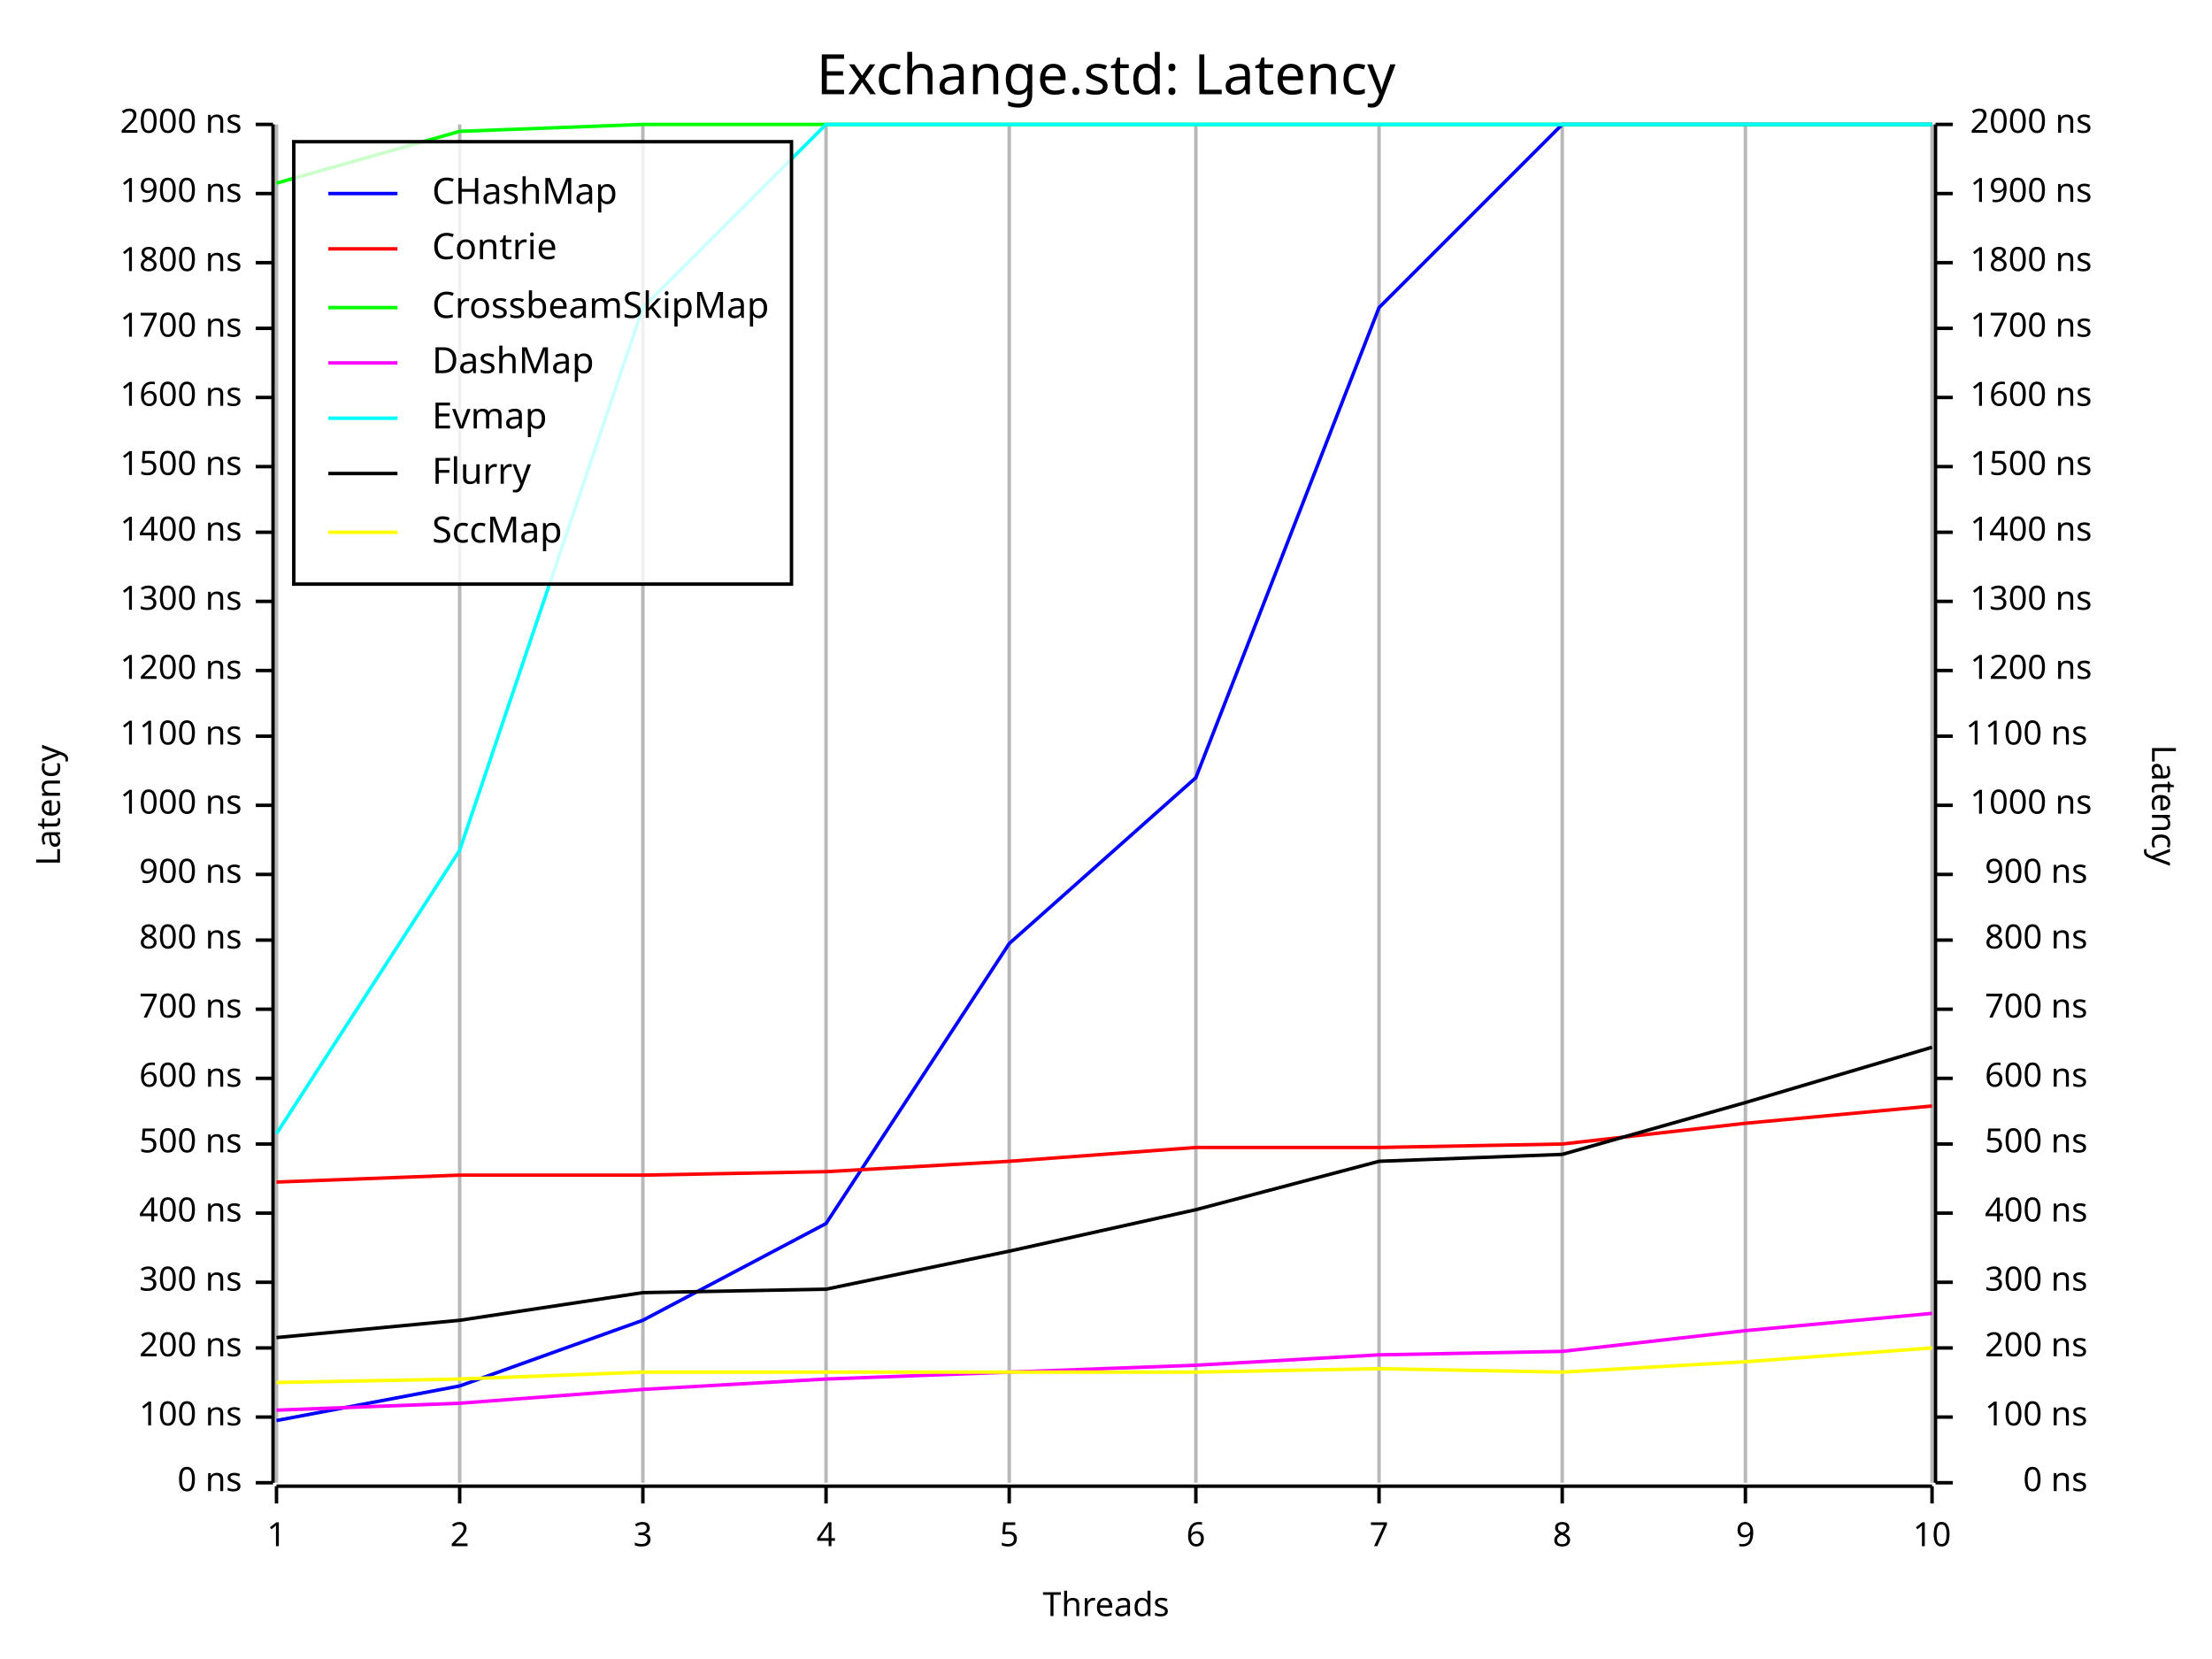
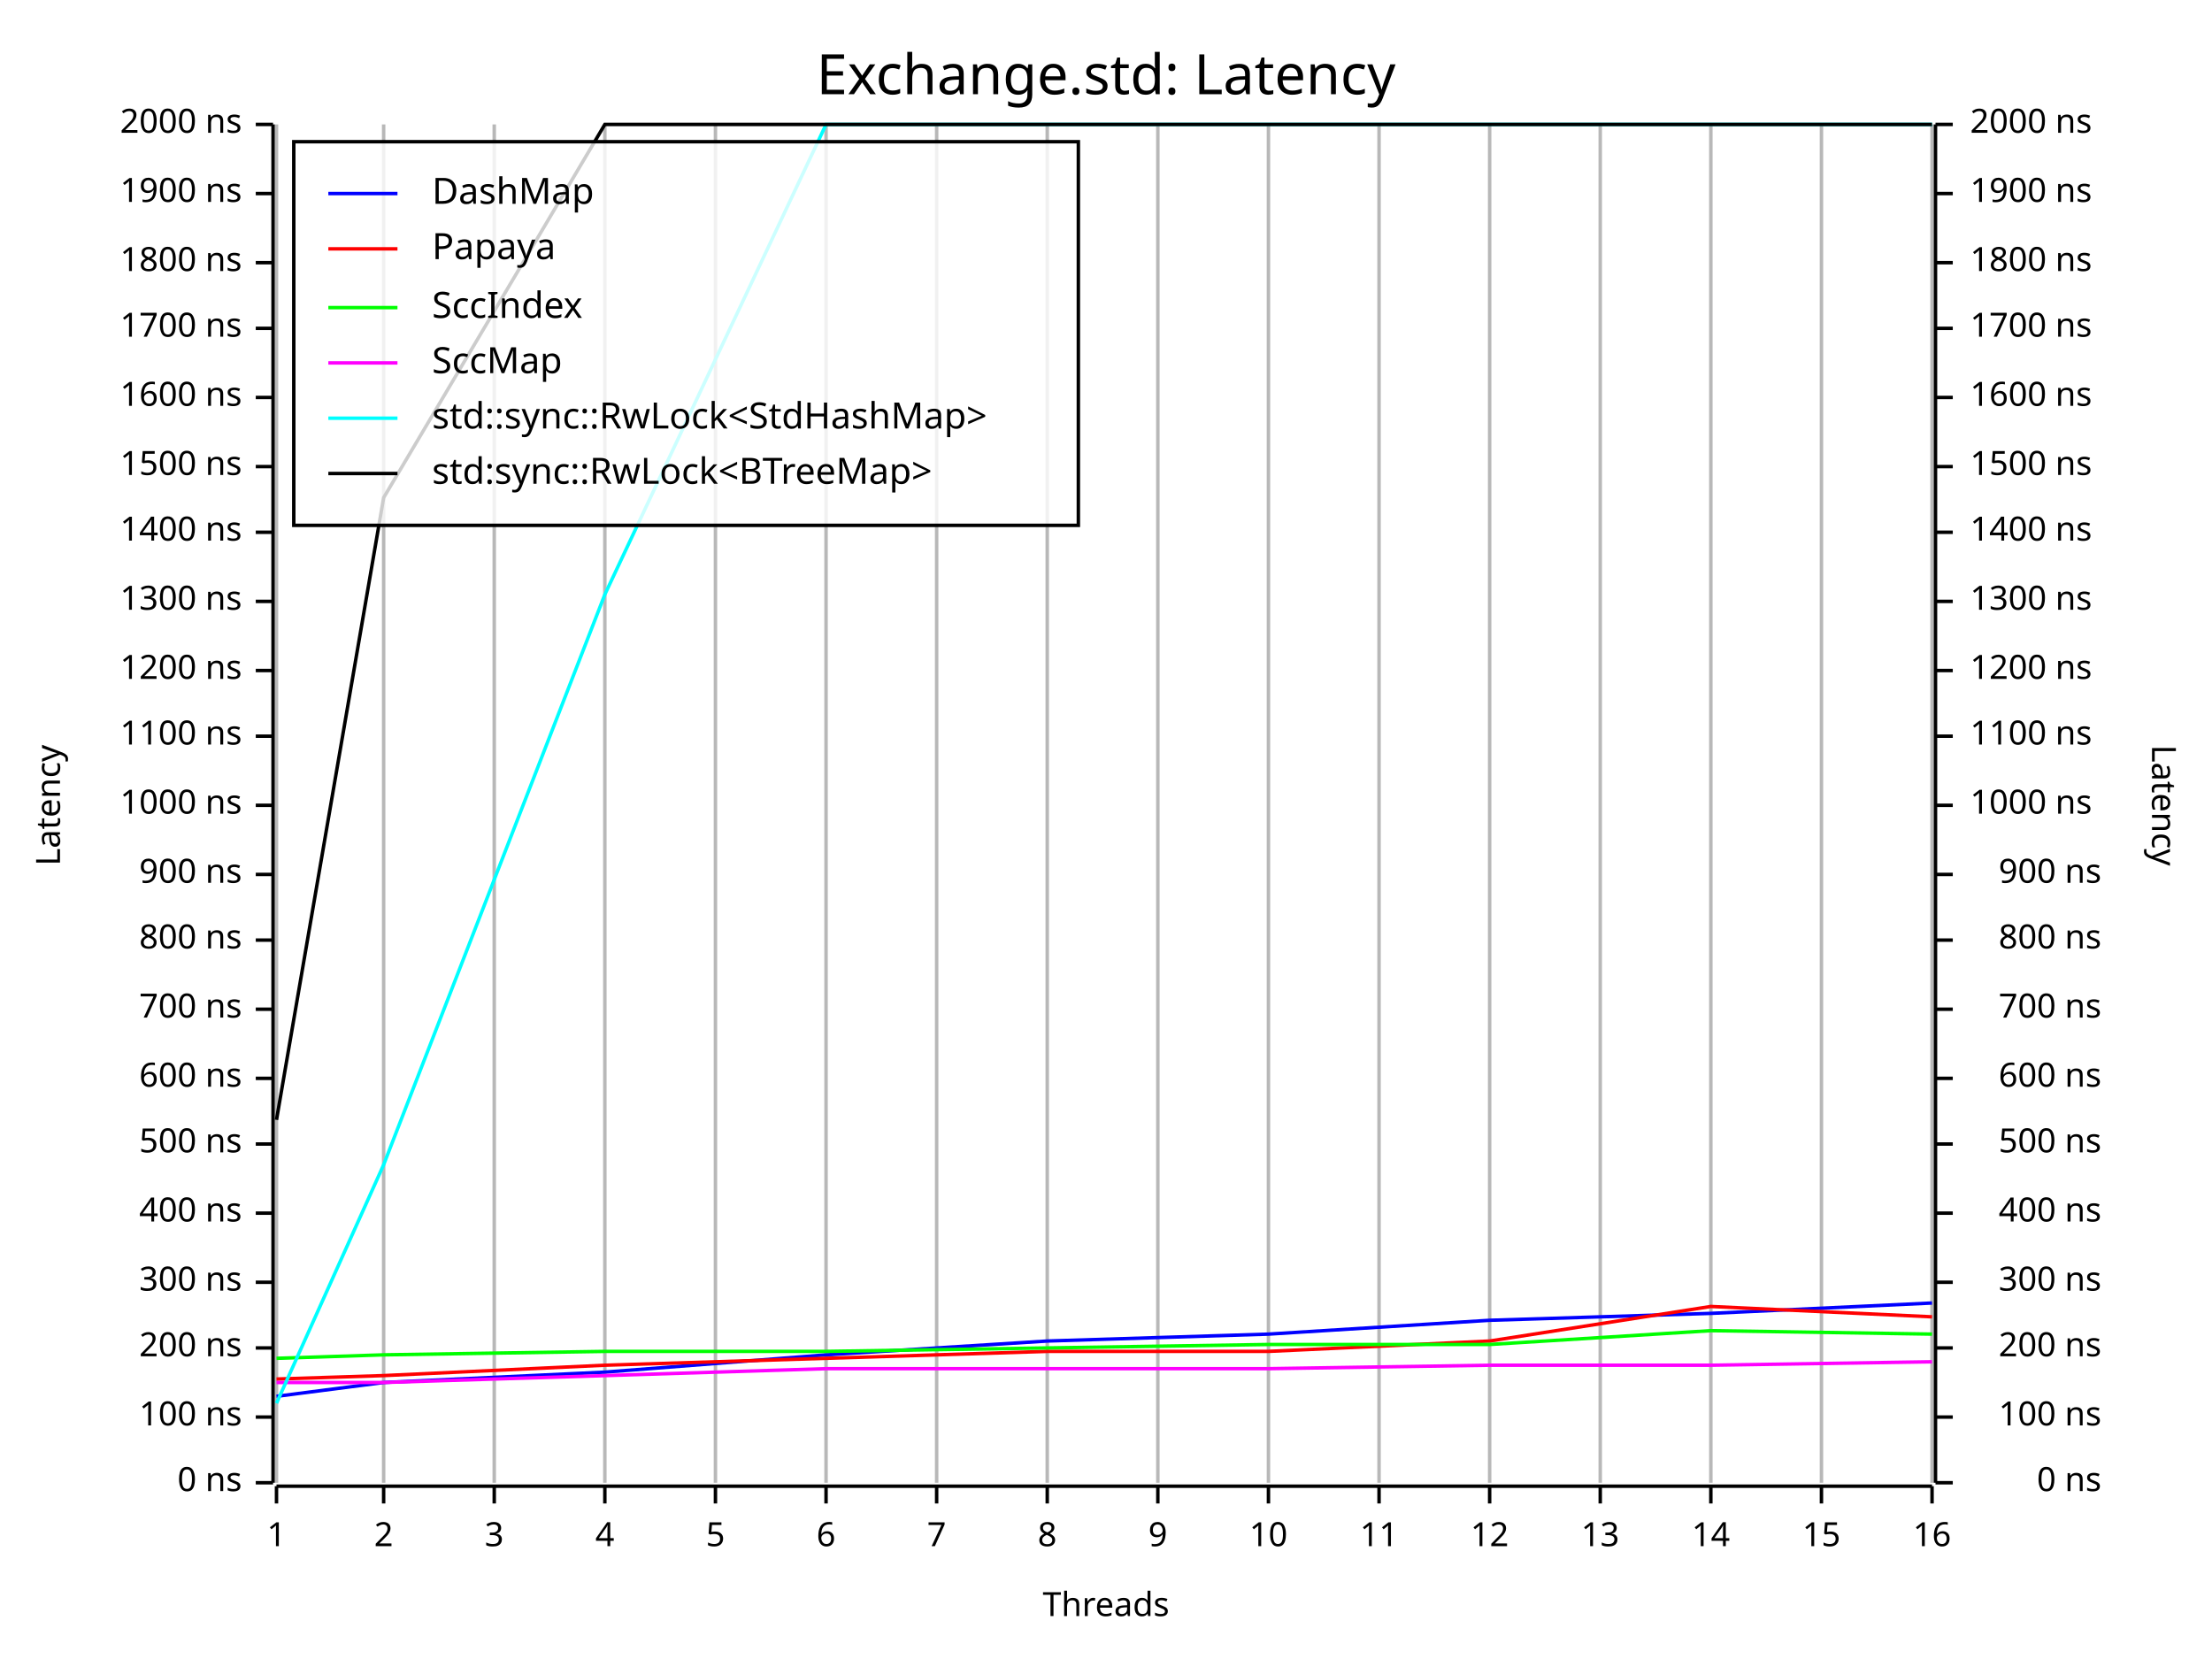
<svg xmlns="http://www.w3.org/2000/svg" width="640" height="480" viewBox="0 0 640 480">
  <rect x="0" y="0" width="640" height="480" opacity="1" fill="#FFFFFF" stroke="none" />
  <text x="320" y="15" dy="0.76em" text-anchor="middle" font-family="Fira Code" font-size="16.129" opacity="1" fill="#000000">
Exchange.std: Latency
</text>
  <line opacity="0.1" stroke="#000000" stroke-width="1" x1="80" y1="429" x2="80" y2="36" />
-   <line opacity="0.1" stroke="#000000" stroke-width="1" x1="133" y1="429" x2="133" y2="36" />
-   <line opacity="0.1" stroke="#000000" stroke-width="1" x1="186" y1="429" x2="186" y2="36" />
+   <line opacity="0.1" stroke="#000000" stroke-width="1" x1="111" y1="429" x2="111" y2="36" />
+   <line opacity="0.1" stroke="#000000" stroke-width="1" x1="143" y1="429" x2="143" y2="36" />
+   <line opacity="0.1" stroke="#000000" stroke-width="1" x1="175" y1="429" x2="175" y2="36" />
+   <line opacity="0.1" stroke="#000000" stroke-width="1" x1="207" y1="429" x2="207" y2="36" />
  <line opacity="0.1" stroke="#000000" stroke-width="1" x1="239" y1="429" x2="239" y2="36" />
-   <line opacity="0.1" stroke="#000000" stroke-width="1" x1="292" y1="429" x2="292" y2="36" />
-   <line opacity="0.1" stroke="#000000" stroke-width="1" x1="346" y1="429" x2="346" y2="36" />
+   <line opacity="0.1" stroke="#000000" stroke-width="1" x1="271" y1="429" x2="271" y2="36" />
+   <line opacity="0.1" stroke="#000000" stroke-width="1" x1="303" y1="429" x2="303" y2="36" />
+   <line opacity="0.1" stroke="#000000" stroke-width="1" x1="335" y1="429" x2="335" y2="36" />
+   <line opacity="0.1" stroke="#000000" stroke-width="1" x1="367" y1="429" x2="367" y2="36" />
  <line opacity="0.1" stroke="#000000" stroke-width="1" x1="399" y1="429" x2="399" y2="36" />
-   <line opacity="0.1" stroke="#000000" stroke-width="1" x1="452" y1="429" x2="452" y2="36" />
-   <line opacity="0.1" stroke="#000000" stroke-width="1" x1="505" y1="429" x2="505" y2="36" />
+   <line opacity="0.1" stroke="#000000" stroke-width="1" x1="431" y1="429" x2="431" y2="36" />
+   <line opacity="0.1" stroke="#000000" stroke-width="1" x1="463" y1="429" x2="463" y2="36" />
+   <line opacity="0.1" stroke="#000000" stroke-width="1" x1="495" y1="429" x2="495" y2="36" />
+   <line opacity="0.1" stroke="#000000" stroke-width="1" x1="527" y1="429" x2="527" y2="36" />
  <line opacity="0.1" stroke="#000000" stroke-width="1" x1="559" y1="429" x2="559" y2="36" />
  <text x="10" y="233" dy="0.76em" text-anchor="middle" font-family="sans-serif" font-size="9.677" opacity="1" fill="#000000" transform="rotate(270, 10, 233)">
Latency
</text>
  <text x="320" y="470" dy="-0.5ex" text-anchor="middle" font-family="sans-serif" font-size="9.677" opacity="1" fill="#000000">
Threads
</text>
  <text x="630" y="233" dy="0.76em" text-anchor="middle" font-family="sans-serif" font-size="9.677" opacity="1" fill="#000000" transform="rotate(90, 630, 233)">
Latency
</text>
  <line opacity="0.2" stroke="#000000" stroke-width="1" x1="80" y1="429" x2="80" y2="36" />
-   <line opacity="0.2" stroke="#000000" stroke-width="1" x1="133" y1="429" x2="133" y2="36" />
-   <line opacity="0.2" stroke="#000000" stroke-width="1" x1="186" y1="429" x2="186" y2="36" />
+   <line opacity="0.2" stroke="#000000" stroke-width="1" x1="111" y1="429" x2="111" y2="36" />
+   <line opacity="0.2" stroke="#000000" stroke-width="1" x1="143" y1="429" x2="143" y2="36" />
+   <line opacity="0.2" stroke="#000000" stroke-width="1" x1="175" y1="429" x2="175" y2="36" />
+   <line opacity="0.2" stroke="#000000" stroke-width="1" x1="207" y1="429" x2="207" y2="36" />
  <line opacity="0.2" stroke="#000000" stroke-width="1" x1="239" y1="429" x2="239" y2="36" />
-   <line opacity="0.2" stroke="#000000" stroke-width="1" x1="292" y1="429" x2="292" y2="36" />
-   <line opacity="0.2" stroke="#000000" stroke-width="1" x1="346" y1="429" x2="346" y2="36" />
+   <line opacity="0.2" stroke="#000000" stroke-width="1" x1="271" y1="429" x2="271" y2="36" />
+   <line opacity="0.2" stroke="#000000" stroke-width="1" x1="303" y1="429" x2="303" y2="36" />
+   <line opacity="0.2" stroke="#000000" stroke-width="1" x1="335" y1="429" x2="335" y2="36" />
+   <line opacity="0.2" stroke="#000000" stroke-width="1" x1="367" y1="429" x2="367" y2="36" />
  <line opacity="0.2" stroke="#000000" stroke-width="1" x1="399" y1="429" x2="399" y2="36" />
-   <line opacity="0.2" stroke="#000000" stroke-width="1" x1="452" y1="429" x2="452" y2="36" />
-   <line opacity="0.2" stroke="#000000" stroke-width="1" x1="505" y1="429" x2="505" y2="36" />
+   <line opacity="0.2" stroke="#000000" stroke-width="1" x1="431" y1="429" x2="431" y2="36" />
+   <line opacity="0.2" stroke="#000000" stroke-width="1" x1="463" y1="429" x2="463" y2="36" />
+   <line opacity="0.2" stroke="#000000" stroke-width="1" x1="495" y1="429" x2="495" y2="36" />
+   <line opacity="0.2" stroke="#000000" stroke-width="1" x1="527" y1="429" x2="527" y2="36" />
  <line opacity="0.2" stroke="#000000" stroke-width="1" x1="559" y1="429" x2="559" y2="36" />
  <polyline fill="none" opacity="1" stroke="#000000" stroke-width="1" points="79,36 79,429 " />
  <text x="70" y="429" dy="0.5ex" text-anchor="end" font-family="sans-serif" font-size="9.677" opacity="1" fill="#000000">
0 ns
</text>
  <polyline fill="none" opacity="1" stroke="#000000" stroke-width="1" points="74,429 79,429 " />
  <text x="70" y="410" dy="0.5ex" text-anchor="end" font-family="sans-serif" font-size="9.677" opacity="1" fill="#000000">
100 ns
</text>
  <polyline fill="none" opacity="1" stroke="#000000" stroke-width="1" points="74,410 79,410 " />
  <text x="70" y="390" dy="0.5ex" text-anchor="end" font-family="sans-serif" font-size="9.677" opacity="1" fill="#000000">
200 ns
</text>
  <polyline fill="none" opacity="1" stroke="#000000" stroke-width="1" points="74,390 79,390 " />
  <text x="70" y="371" dy="0.5ex" text-anchor="end" font-family="sans-serif" font-size="9.677" opacity="1" fill="#000000">
300 ns
</text>
  <polyline fill="none" opacity="1" stroke="#000000" stroke-width="1" points="74,371 79,371 " />
  <text x="70" y="351" dy="0.5ex" text-anchor="end" font-family="sans-serif" font-size="9.677" opacity="1" fill="#000000">
400 ns
</text>
  <polyline fill="none" opacity="1" stroke="#000000" stroke-width="1" points="74,351 79,351 " />
  <text x="70" y="331" dy="0.5ex" text-anchor="end" font-family="sans-serif" font-size="9.677" opacity="1" fill="#000000">
500 ns
</text>
  <polyline fill="none" opacity="1" stroke="#000000" stroke-width="1" points="74,331 79,331 " />
  <text x="70" y="312" dy="0.5ex" text-anchor="end" font-family="sans-serif" font-size="9.677" opacity="1" fill="#000000">
600 ns
</text>
  <polyline fill="none" opacity="1" stroke="#000000" stroke-width="1" points="74,312 79,312 " />
  <text x="70" y="292" dy="0.5ex" text-anchor="end" font-family="sans-serif" font-size="9.677" opacity="1" fill="#000000">
700 ns
</text>
  <polyline fill="none" opacity="1" stroke="#000000" stroke-width="1" points="74,292 79,292 " />
  <text x="70" y="272" dy="0.5ex" text-anchor="end" font-family="sans-serif" font-size="9.677" opacity="1" fill="#000000">
800 ns
</text>
  <polyline fill="none" opacity="1" stroke="#000000" stroke-width="1" points="74,272 79,272 " />
  <text x="70" y="253" dy="0.5ex" text-anchor="end" font-family="sans-serif" font-size="9.677" opacity="1" fill="#000000">
900 ns
</text>
  <polyline fill="none" opacity="1" stroke="#000000" stroke-width="1" points="74,253 79,253 " />
  <text x="70" y="233" dy="0.5ex" text-anchor="end" font-family="sans-serif" font-size="9.677" opacity="1" fill="#000000">
1000 ns
</text>
  <polyline fill="none" opacity="1" stroke="#000000" stroke-width="1" points="74,233 79,233 " />
  <text x="70" y="213" dy="0.5ex" text-anchor="end" font-family="sans-serif" font-size="9.677" opacity="1" fill="#000000">
1100 ns
</text>
  <polyline fill="none" opacity="1" stroke="#000000" stroke-width="1" points="74,213 79,213 " />
  <text x="70" y="194" dy="0.5ex" text-anchor="end" font-family="sans-serif" font-size="9.677" opacity="1" fill="#000000">
1200 ns
</text>
  <polyline fill="none" opacity="1" stroke="#000000" stroke-width="1" points="74,194 79,194 " />
  <text x="70" y="174" dy="0.5ex" text-anchor="end" font-family="sans-serif" font-size="9.677" opacity="1" fill="#000000">
1300 ns
</text>
  <polyline fill="none" opacity="1" stroke="#000000" stroke-width="1" points="74,174 79,174 " />
  <text x="70" y="154" dy="0.5ex" text-anchor="end" font-family="sans-serif" font-size="9.677" opacity="1" fill="#000000">
1400 ns
</text>
  <polyline fill="none" opacity="1" stroke="#000000" stroke-width="1" points="74,154 79,154 " />
  <text x="70" y="135" dy="0.5ex" text-anchor="end" font-family="sans-serif" font-size="9.677" opacity="1" fill="#000000">
1500 ns
</text>
  <polyline fill="none" opacity="1" stroke="#000000" stroke-width="1" points="74,135 79,135 " />
  <text x="70" y="115" dy="0.5ex" text-anchor="end" font-family="sans-serif" font-size="9.677" opacity="1" fill="#000000">
1600 ns
</text>
  <polyline fill="none" opacity="1" stroke="#000000" stroke-width="1" points="74,115 79,115 " />
  <text x="70" y="95" dy="0.5ex" text-anchor="end" font-family="sans-serif" font-size="9.677" opacity="1" fill="#000000">
1700 ns
</text>
  <polyline fill="none" opacity="1" stroke="#000000" stroke-width="1" points="74,95 79,95 " />
  <text x="70" y="76" dy="0.5ex" text-anchor="end" font-family="sans-serif" font-size="9.677" opacity="1" fill="#000000">
1800 ns
</text>
  <polyline fill="none" opacity="1" stroke="#000000" stroke-width="1" points="74,76 79,76 " />
  <text x="70" y="56" dy="0.5ex" text-anchor="end" font-family="sans-serif" font-size="9.677" opacity="1" fill="#000000">
1900 ns
</text>
  <polyline fill="none" opacity="1" stroke="#000000" stroke-width="1" points="74,56 79,56 " />
  <text x="70" y="36" dy="0.5ex" text-anchor="end" font-family="sans-serif" font-size="9.677" opacity="1" fill="#000000">
2000 ns
</text>
  <polyline fill="none" opacity="1" stroke="#000000" stroke-width="1" points="74,36 79,36 " />
  <polyline fill="none" opacity="1" stroke="#000000" stroke-width="1" points="80,430 559,430 " />
  <text x="80" y="440" dy="0.76em" text-anchor="middle" font-family="sans-serif" font-size="9.677" opacity="1" fill="#000000">
1
</text>
  <polyline fill="none" opacity="1" stroke="#000000" stroke-width="1" points="80,430 80,435 " />
-   <text x="133" y="440" dy="0.76em" text-anchor="middle" font-family="sans-serif" font-size="9.677" opacity="1" fill="#000000">
+   <text x="111" y="440" dy="0.76em" text-anchor="middle" font-family="sans-serif" font-size="9.677" opacity="1" fill="#000000">
2
</text>
-   <polyline fill="none" opacity="1" stroke="#000000" stroke-width="1" points="133,430 133,435 " />
-   <text x="186" y="440" dy="0.76em" text-anchor="middle" font-family="sans-serif" font-size="9.677" opacity="1" fill="#000000">
+   <polyline fill="none" opacity="1" stroke="#000000" stroke-width="1" points="111,430 111,435 " />
+   <text x="143" y="440" dy="0.76em" text-anchor="middle" font-family="sans-serif" font-size="9.677" opacity="1" fill="#000000">
3
</text>
-   <polyline fill="none" opacity="1" stroke="#000000" stroke-width="1" points="186,430 186,435 " />
+   <polyline fill="none" opacity="1" stroke="#000000" stroke-width="1" points="143,430 143,435 " />
+   <text x="175" y="440" dy="0.76em" text-anchor="middle" font-family="sans-serif" font-size="9.677" opacity="1" fill="#000000">
+ 4
+ </text>
+   <polyline fill="none" opacity="1" stroke="#000000" stroke-width="1" points="175,430 175,435 " />
+   <text x="207" y="440" dy="0.76em" text-anchor="middle" font-family="sans-serif" font-size="9.677" opacity="1" fill="#000000">
+ 5
+ </text>
+   <polyline fill="none" opacity="1" stroke="#000000" stroke-width="1" points="207,430 207,435 " />
  <text x="239" y="440" dy="0.76em" text-anchor="middle" font-family="sans-serif" font-size="9.677" opacity="1" fill="#000000">
- 4
+ 6
</text>
  <polyline fill="none" opacity="1" stroke="#000000" stroke-width="1" points="239,430 239,435 " />
-   <text x="292" y="440" dy="0.76em" text-anchor="middle" font-family="sans-serif" font-size="9.677" opacity="1" fill="#000000">
- 5
- </text>
-   <polyline fill="none" opacity="1" stroke="#000000" stroke-width="1" points="292,430 292,435 " />
-   <text x="346" y="440" dy="0.76em" text-anchor="middle" font-family="sans-serif" font-size="9.677" opacity="1" fill="#000000">
- 6
- </text>
-   <polyline fill="none" opacity="1" stroke="#000000" stroke-width="1" points="346,430 346,435 " />
+   <text x="271" y="440" dy="0.76em" text-anchor="middle" font-family="sans-serif" font-size="9.677" opacity="1" fill="#000000">
+ 7
+ </text>
+   <polyline fill="none" opacity="1" stroke="#000000" stroke-width="1" points="271,430 271,435 " />
+   <text x="303" y="440" dy="0.76em" text-anchor="middle" font-family="sans-serif" font-size="9.677" opacity="1" fill="#000000">
+ 8
+ </text>
+   <polyline fill="none" opacity="1" stroke="#000000" stroke-width="1" points="303,430 303,435 " />
+   <text x="335" y="440" dy="0.76em" text-anchor="middle" font-family="sans-serif" font-size="9.677" opacity="1" fill="#000000">
+ 9
+ </text>
+   <polyline fill="none" opacity="1" stroke="#000000" stroke-width="1" points="335,430 335,435 " />
+   <text x="367" y="440" dy="0.76em" text-anchor="middle" font-family="sans-serif" font-size="9.677" opacity="1" fill="#000000">
+ 10
+ </text>
+   <polyline fill="none" opacity="1" stroke="#000000" stroke-width="1" points="367,430 367,435 " />
  <text x="399" y="440" dy="0.76em" text-anchor="middle" font-family="sans-serif" font-size="9.677" opacity="1" fill="#000000">
- 7
+ 11
</text>
  <polyline fill="none" opacity="1" stroke="#000000" stroke-width="1" points="399,430 399,435 " />
-   <text x="452" y="440" dy="0.76em" text-anchor="middle" font-family="sans-serif" font-size="9.677" opacity="1" fill="#000000">
- 8
- </text>
-   <polyline fill="none" opacity="1" stroke="#000000" stroke-width="1" points="452,430 452,435 " />
-   <text x="505" y="440" dy="0.76em" text-anchor="middle" font-family="sans-serif" font-size="9.677" opacity="1" fill="#000000">
- 9
- </text>
-   <polyline fill="none" opacity="1" stroke="#000000" stroke-width="1" points="505,430 505,435 " />
+   <text x="431" y="440" dy="0.76em" text-anchor="middle" font-family="sans-serif" font-size="9.677" opacity="1" fill="#000000">
+ 12
+ </text>
+   <polyline fill="none" opacity="1" stroke="#000000" stroke-width="1" points="431,430 431,435 " />
+   <text x="463" y="440" dy="0.76em" text-anchor="middle" font-family="sans-serif" font-size="9.677" opacity="1" fill="#000000">
+ 13
+ </text>
+   <polyline fill="none" opacity="1" stroke="#000000" stroke-width="1" points="463,430 463,435 " />
+   <text x="495" y="440" dy="0.76em" text-anchor="middle" font-family="sans-serif" font-size="9.677" opacity="1" fill="#000000">
+ 14
+ </text>
+   <polyline fill="none" opacity="1" stroke="#000000" stroke-width="1" points="495,430 495,435 " />
+   <text x="527" y="440" dy="0.76em" text-anchor="middle" font-family="sans-serif" font-size="9.677" opacity="1" fill="#000000">
+ 15
+ </text>
+   <polyline fill="none" opacity="1" stroke="#000000" stroke-width="1" points="527,430 527,435 " />
  <text x="559" y="440" dy="0.76em" text-anchor="middle" font-family="sans-serif" font-size="9.677" opacity="1" fill="#000000">
- 10
+ 16
</text>
  <polyline fill="none" opacity="1" stroke="#000000" stroke-width="1" points="559,430 559,435 " />
  <polyline fill="none" opacity="1" stroke="#000000" stroke-width="1" points="560,36 560,429 " />
-   <text x="604" y="429" dy="0.5ex" text-anchor="end" font-family="sans-serif" font-size="9.677" opacity="1" fill="#000000">
+   <text x="608" y="429" dy="0.5ex" text-anchor="end" font-family="sans-serif" font-size="9.677" opacity="1" fill="#000000">
0 ns
</text>
  <polyline fill="none" opacity="1" stroke="#000000" stroke-width="1" points="560,429 565,429 " />
-   <text x="604" y="410" dy="0.5ex" text-anchor="end" font-family="sans-serif" font-size="9.677" opacity="1" fill="#000000">
+   <text x="608" y="410" dy="0.5ex" text-anchor="end" font-family="sans-serif" font-size="9.677" opacity="1" fill="#000000">
100 ns
</text>
  <polyline fill="none" opacity="1" stroke="#000000" stroke-width="1" points="560,410 565,410 " />
-   <text x="604" y="390" dy="0.5ex" text-anchor="end" font-family="sans-serif" font-size="9.677" opacity="1" fill="#000000">
+   <text x="608" y="390" dy="0.5ex" text-anchor="end" font-family="sans-serif" font-size="9.677" opacity="1" fill="#000000">
200 ns
</text>
  <polyline fill="none" opacity="1" stroke="#000000" stroke-width="1" points="560,390 565,390 " />
-   <text x="604" y="371" dy="0.5ex" text-anchor="end" font-family="sans-serif" font-size="9.677" opacity="1" fill="#000000">
+   <text x="608" y="371" dy="0.5ex" text-anchor="end" font-family="sans-serif" font-size="9.677" opacity="1" fill="#000000">
300 ns
</text>
  <polyline fill="none" opacity="1" stroke="#000000" stroke-width="1" points="560,371 565,371 " />
-   <text x="604" y="351" dy="0.5ex" text-anchor="end" font-family="sans-serif" font-size="9.677" opacity="1" fill="#000000">
+   <text x="608" y="351" dy="0.5ex" text-anchor="end" font-family="sans-serif" font-size="9.677" opacity="1" fill="#000000">
400 ns
</text>
  <polyline fill="none" opacity="1" stroke="#000000" stroke-width="1" points="560,351 565,351 " />
-   <text x="604" y="331" dy="0.5ex" text-anchor="end" font-family="sans-serif" font-size="9.677" opacity="1" fill="#000000">
+   <text x="608" y="331" dy="0.5ex" text-anchor="end" font-family="sans-serif" font-size="9.677" opacity="1" fill="#000000">
500 ns
</text>
  <polyline fill="none" opacity="1" stroke="#000000" stroke-width="1" points="560,331 565,331 " />
-   <text x="604" y="312" dy="0.5ex" text-anchor="end" font-family="sans-serif" font-size="9.677" opacity="1" fill="#000000">
+   <text x="608" y="312" dy="0.5ex" text-anchor="end" font-family="sans-serif" font-size="9.677" opacity="1" fill="#000000">
600 ns
</text>
  <polyline fill="none" opacity="1" stroke="#000000" stroke-width="1" points="560,312 565,312 " />
-   <text x="604" y="292" dy="0.5ex" text-anchor="end" font-family="sans-serif" font-size="9.677" opacity="1" fill="#000000">
+   <text x="608" y="292" dy="0.5ex" text-anchor="end" font-family="sans-serif" font-size="9.677" opacity="1" fill="#000000">
700 ns
</text>
  <polyline fill="none" opacity="1" stroke="#000000" stroke-width="1" points="560,292 565,292 " />
-   <text x="604" y="272" dy="0.5ex" text-anchor="end" font-family="sans-serif" font-size="9.677" opacity="1" fill="#000000">
+   <text x="608" y="272" dy="0.5ex" text-anchor="end" font-family="sans-serif" font-size="9.677" opacity="1" fill="#000000">
800 ns
</text>
  <polyline fill="none" opacity="1" stroke="#000000" stroke-width="1" points="560,272 565,272 " />
-   <text x="604" y="253" dy="0.5ex" text-anchor="end" font-family="sans-serif" font-size="9.677" opacity="1" fill="#000000">
+   <text x="608" y="253" dy="0.5ex" text-anchor="end" font-family="sans-serif" font-size="9.677" opacity="1" fill="#000000">
900 ns
</text>
  <polyline fill="none" opacity="1" stroke="#000000" stroke-width="1" points="560,253 565,253 " />
  <text x="570" y="233" dy="0.5ex" text-anchor="start" font-family="sans-serif" font-size="9.677" opacity="1" fill="#000000">
1000 ns
</text>
  <polyline fill="none" opacity="1" stroke="#000000" stroke-width="1" points="560,233 565,233 " />
-   <text x="604" y="213" dy="0.5ex" text-anchor="end" font-family="sans-serif" font-size="9.677" opacity="1" fill="#000000">
+   <text x="570" y="213" dy="0.5ex" text-anchor="start" font-family="sans-serif" font-size="9.677" opacity="1" fill="#000000">
1100 ns
</text>
  <polyline fill="none" opacity="1" stroke="#000000" stroke-width="1" points="560,213 565,213 " />
  <text x="570" y="194" dy="0.5ex" text-anchor="start" font-family="sans-serif" font-size="9.677" opacity="1" fill="#000000">
1200 ns
</text>
  <polyline fill="none" opacity="1" stroke="#000000" stroke-width="1" points="560,194 565,194 " />
  <text x="570" y="174" dy="0.5ex" text-anchor="start" font-family="sans-serif" font-size="9.677" opacity="1" fill="#000000">
1300 ns
</text>
  <polyline fill="none" opacity="1" stroke="#000000" stroke-width="1" points="560,174 565,174 " />
  <text x="570" y="154" dy="0.5ex" text-anchor="start" font-family="sans-serif" font-size="9.677" opacity="1" fill="#000000">
1400 ns
</text>
  <polyline fill="none" opacity="1" stroke="#000000" stroke-width="1" points="560,154 565,154 " />
  <text x="570" y="135" dy="0.5ex" text-anchor="start" font-family="sans-serif" font-size="9.677" opacity="1" fill="#000000">
1500 ns
</text>
  <polyline fill="none" opacity="1" stroke="#000000" stroke-width="1" points="560,135 565,135 " />
  <text x="570" y="115" dy="0.5ex" text-anchor="start" font-family="sans-serif" font-size="9.677" opacity="1" fill="#000000">
1600 ns
</text>
  <polyline fill="none" opacity="1" stroke="#000000" stroke-width="1" points="560,115 565,115 " />
  <text x="570" y="95" dy="0.5ex" text-anchor="start" font-family="sans-serif" font-size="9.677" opacity="1" fill="#000000">
1700 ns
</text>
  <polyline fill="none" opacity="1" stroke="#000000" stroke-width="1" points="560,95 565,95 " />
  <text x="570" y="76" dy="0.5ex" text-anchor="start" font-family="sans-serif" font-size="9.677" opacity="1" fill="#000000">
1800 ns
</text>
  <polyline fill="none" opacity="1" stroke="#000000" stroke-width="1" points="560,76 565,76 " />
  <text x="570" y="56" dy="0.5ex" text-anchor="start" font-family="sans-serif" font-size="9.677" opacity="1" fill="#000000">
1900 ns
</text>
  <polyline fill="none" opacity="1" stroke="#000000" stroke-width="1" points="560,56 565,56 " />
  <text x="570" y="36" dy="0.5ex" text-anchor="start" font-family="sans-serif" font-size="9.677" opacity="1" fill="#000000">
2000 ns
</text>
  <polyline fill="none" opacity="1" stroke="#000000" stroke-width="1" points="560,36 565,36 " />
-   <polyline fill="none" opacity="1" stroke="#0000FF" stroke-width="1" points="80,411 133,401 186,382 239,354 292,273 346,225 399,89 452,36 505,36 559,36 " />
-   <polyline fill="none" opacity="1" stroke="#FF0000" stroke-width="1" points="80,342 133,340 186,340 239,339 292,336 346,332 399,332 452,331 505,325 559,320 " />
-   <polyline fill="none" opacity="1" stroke="#00FF00" stroke-width="1" points="80,53 133,38 186,36 239,36 292,36 346,36 399,36 452,36 505,36 559,36 " />
-   <polyline fill="none" opacity="1" stroke="#FF00FF" stroke-width="1" points="80,408 133,406 186,402 239,399 292,397 346,395 399,392 452,391 505,385 559,380 " />
-   <polyline fill="none" opacity="1" stroke="#00FFFF" stroke-width="1" points="80,328 133,246 186,89 239,36 292,36 346,36 399,36 452,36 505,36 559,36 " />
-   <polyline fill="none" opacity="1" stroke="#000000" stroke-width="1" points="80,387 133,382 186,374 239,373 292,362 346,350 399,336 452,334 505,319 559,303 " />
-   <polyline fill="none" opacity="1" stroke="#FFFF00" stroke-width="1" points="80,400 133,399 186,397 239,397 292,397 346,397 399,396 452,397 505,394 559,390 " />
-   <rect x="85" y="41" width="144" height="128" opacity="0.8" fill="#FFFFFF" stroke="none" />
-   <rect x="85" y="41" width="144" height="128" opacity="1" fill="none" stroke="#000000" />
+   <polyline fill="none" opacity="1" stroke="#0000FF" stroke-width="1" points="80,404 111,400 175,397 239,392 303,388 367,386 431,382 495,380 559,377 " />
+   <polyline fill="none" opacity="1" stroke="#FF0000" stroke-width="1" points="80,399 111,398 175,395 239,393 303,391 367,391 431,388 495,378 559,381 " />
+   <polyline fill="none" opacity="1" stroke="#00FF00" stroke-width="1" points="80,393 111,392 175,391 239,391 303,390 367,389 431,389 495,385 559,386 " />
+   <polyline fill="none" opacity="1" stroke="#FF00FF" stroke-width="1" points="80,400 111,400 175,398 239,396 303,396 367,396 431,395 495,395 559,394 " />
+   <polyline fill="none" opacity="1" stroke="#00FFFF" stroke-width="1" points="80,406 111,337 175,172 239,36 303,36 367,36 431,36 495,36 559,36 " />
+   <polyline fill="none" opacity="1" stroke="#000000" stroke-width="1" points="80,324 111,144 175,36 239,36 303,36 367,36 431,36 495,36 559,36 " />
+   <rect x="85" y="41" width="227" height="111" opacity="0.8" fill="#FFFFFF" stroke="none" />
+   <rect x="85" y="41" width="227" height="111" opacity="1" fill="none" stroke="#000000" />
  <text x="125" y="51" dy="0.76em" text-anchor="start" font-family="Fira Code" font-size="10.484" opacity="1" fill="#000000">
- CHashMap
+ DashMap
</text>
  <text x="125" y="67" dy="0.76em" text-anchor="start" font-family="Fira Code" font-size="10.484" opacity="1" fill="#000000">
- Contrie
+ Papaya
</text>
  <text x="125" y="84" dy="0.76em" text-anchor="start" font-family="Fira Code" font-size="10.484" opacity="1" fill="#000000">
- CrossbeamSkipMap
+ SccIndex
</text>
  <text x="125" y="100" dy="0.76em" text-anchor="start" font-family="Fira Code" font-size="10.484" opacity="1" fill="#000000">
- DashMap
+ SccMap
</text>
  <text x="125" y="116" dy="0.76em" text-anchor="start" font-family="Fira Code" font-size="10.484" opacity="1" fill="#000000">
- Evmap
+ std::sync::RwLock&lt;StdHashMap&gt;
</text>
  <text x="125" y="132" dy="0.76em" text-anchor="start" font-family="Fira Code" font-size="10.484" opacity="1" fill="#000000">
- Flurry
- </text>
-   <text x="125" y="149" dy="0.76em" text-anchor="start" font-family="Fira Code" font-size="10.484" opacity="1" fill="#000000">
- SccMap
+ std:sync::RwLock&lt;BTreeMap&gt;
</text>
  <polyline fill="none" opacity="1" stroke="#0000FF" stroke-width="1" points="95,56 115,56 " />
  <polyline fill="none" opacity="1" stroke="#FF0000" stroke-width="1" points="95,72 115,72 " />
  <polyline fill="none" opacity="1" stroke="#00FF00" stroke-width="1" points="95,89 115,89 " />
  <polyline fill="none" opacity="1" stroke="#FF00FF" stroke-width="1" points="95,105 115,105 " />
  <polyline fill="none" opacity="1" stroke="#00FFFF" stroke-width="1" points="95,121 115,121 " />
  <polyline fill="none" opacity="1" stroke="#000000" stroke-width="1" points="95,137 115,137 " />
-   <polyline fill="none" opacity="1" stroke="#FFFF00" stroke-width="1" points="95,154 115,154 " />
</svg>
